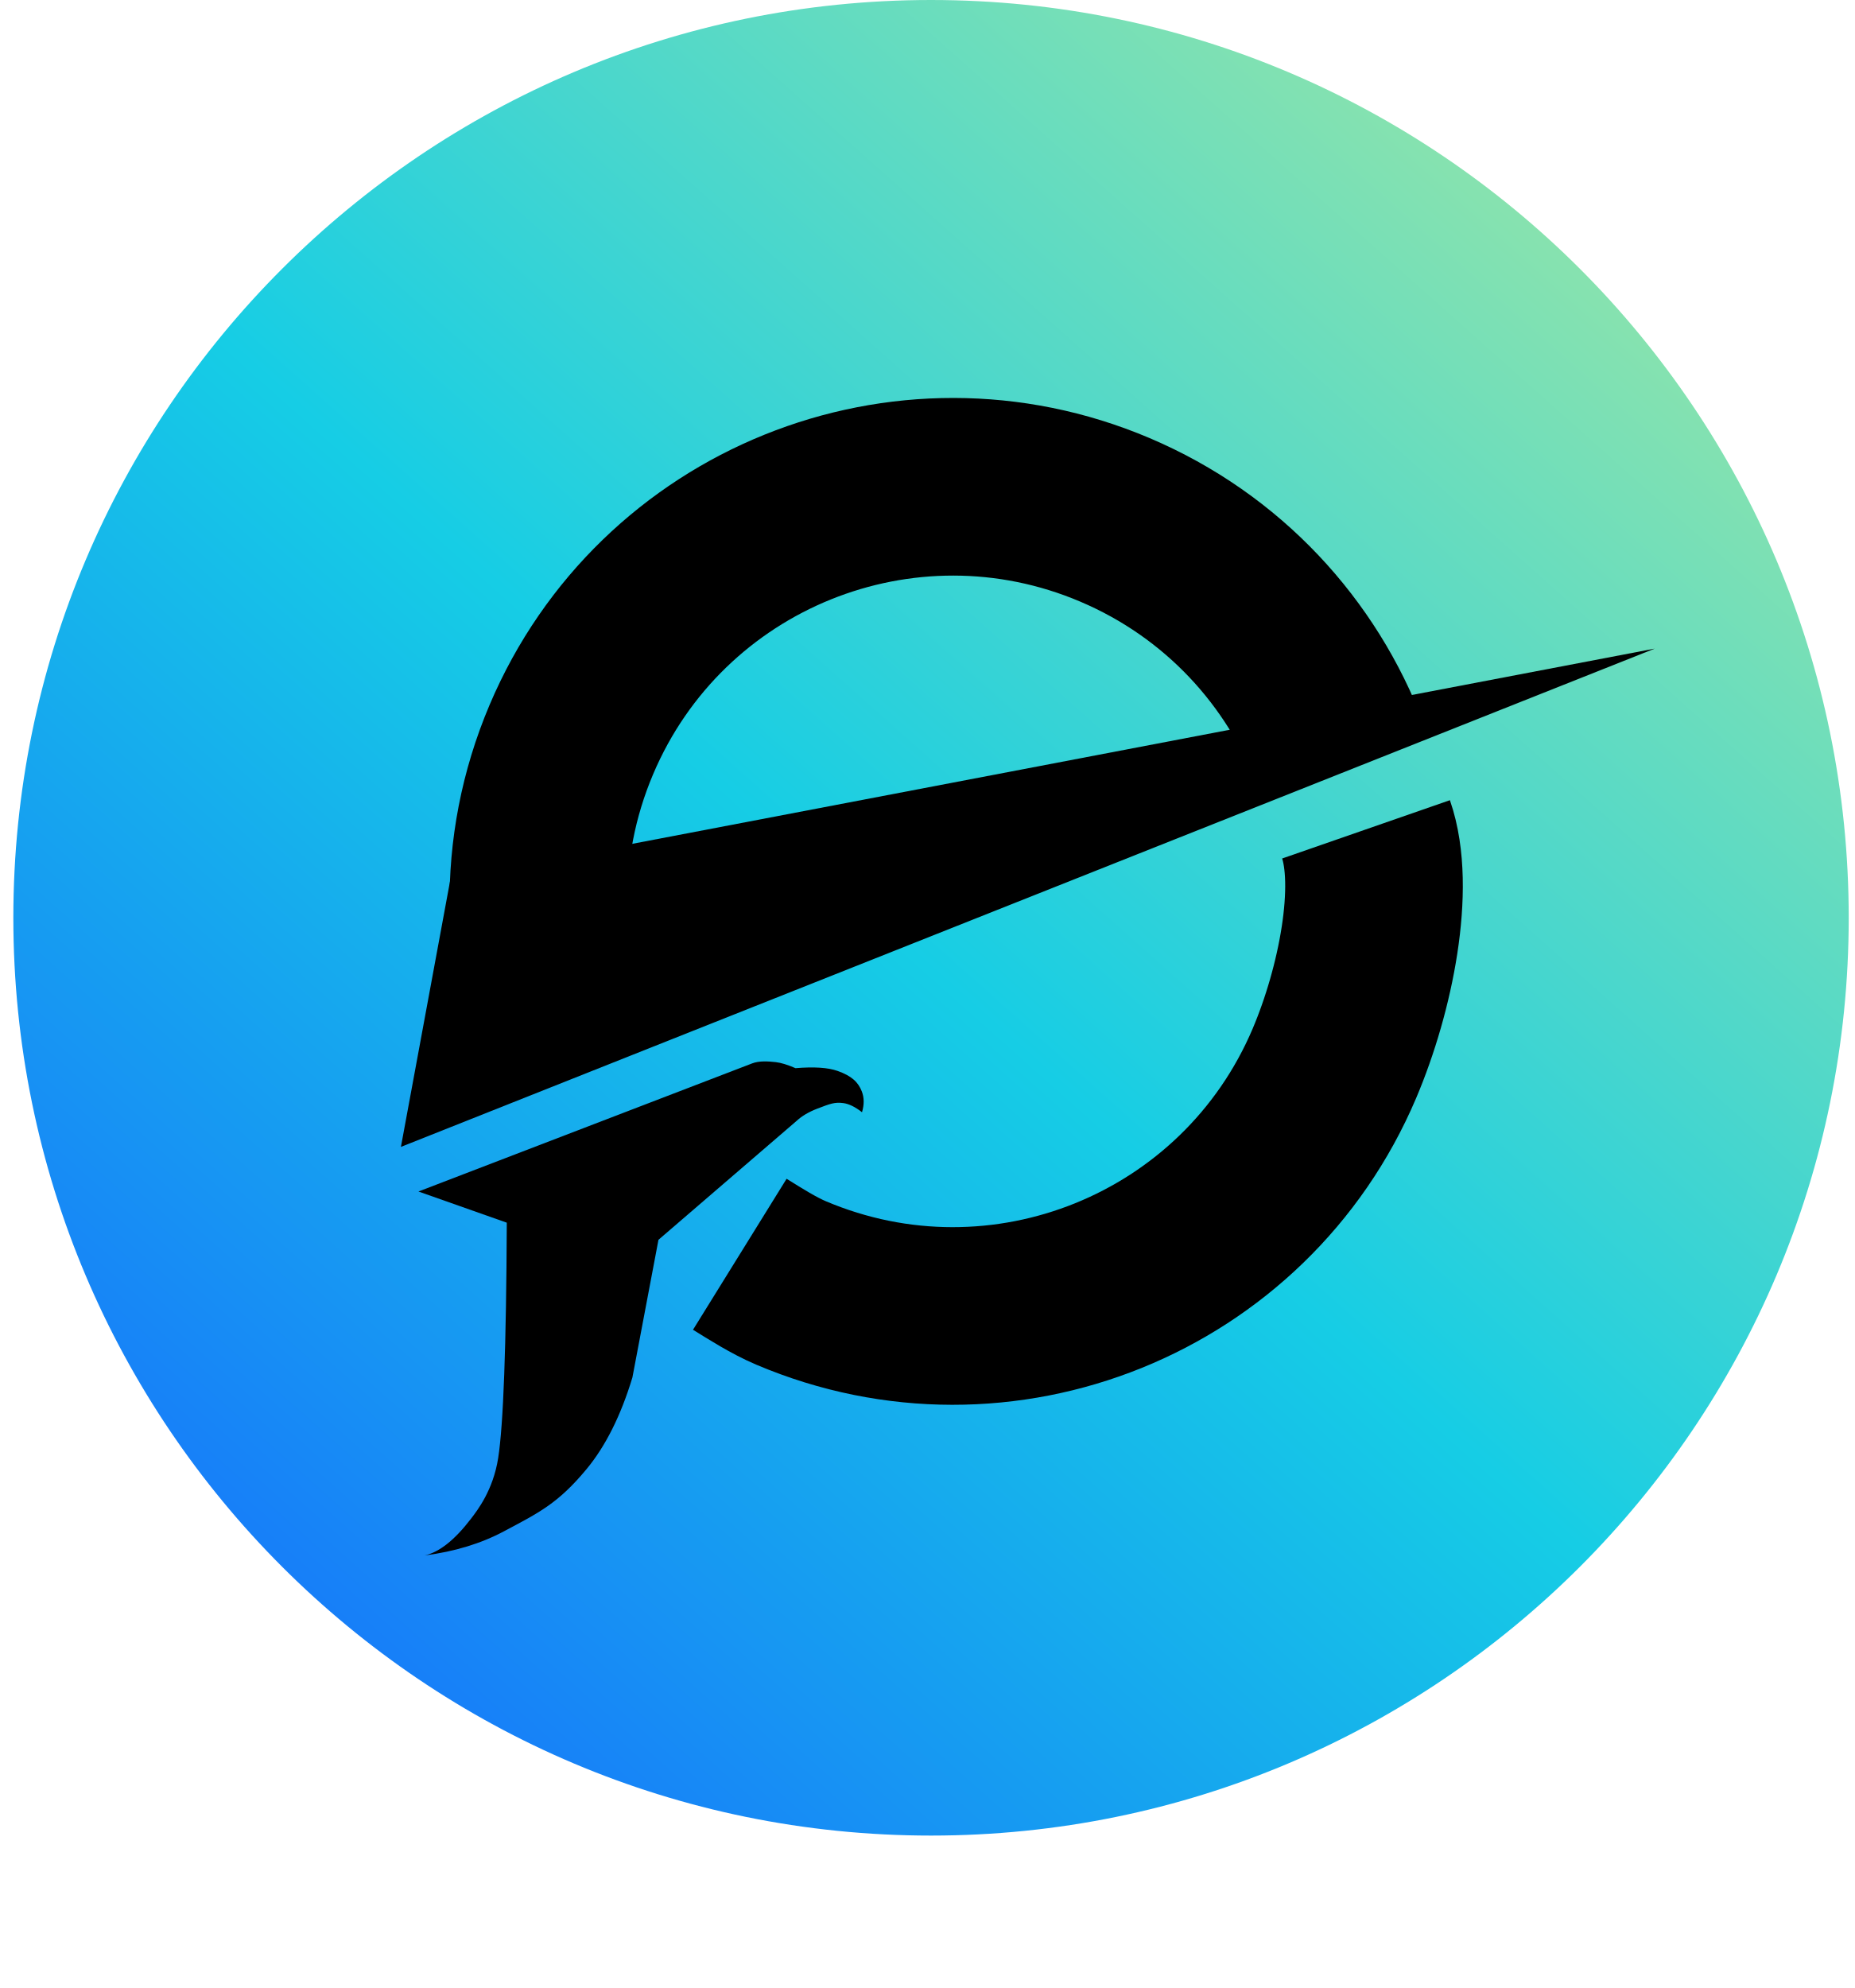
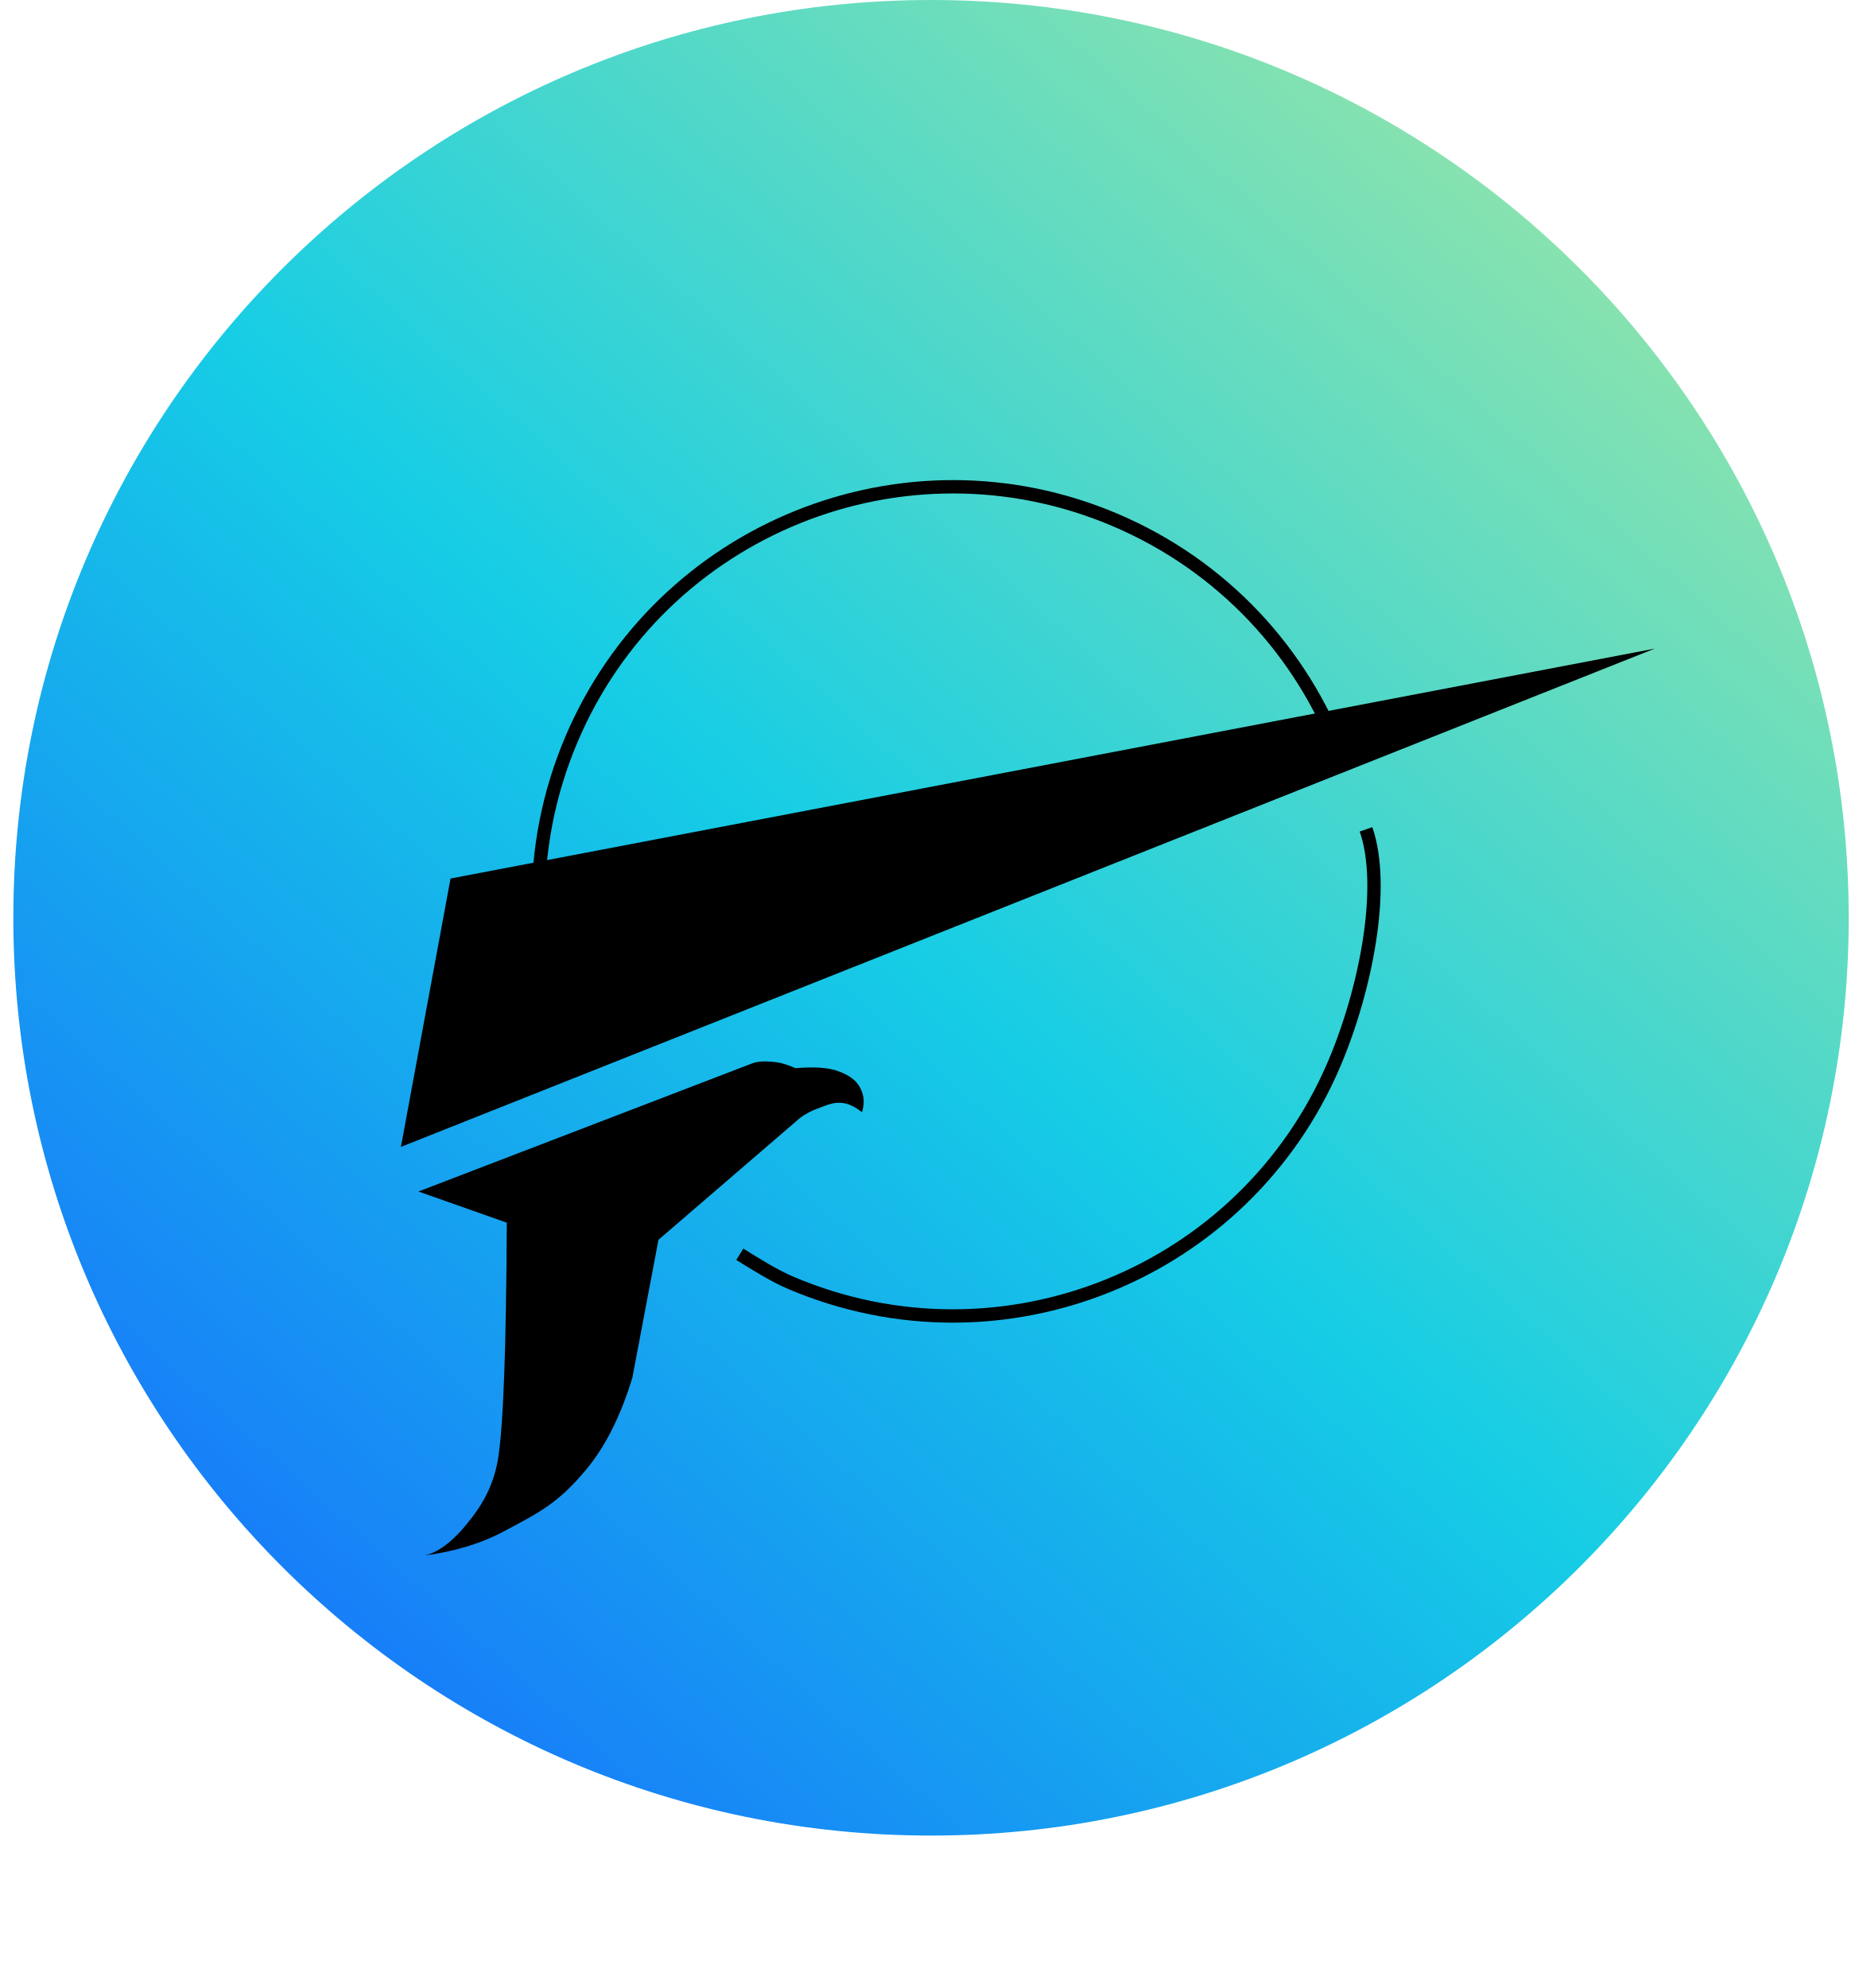
<svg xmlns="http://www.w3.org/2000/svg" width="139px" height="149px" viewBox="0 0 139 149" version="1.1">
  <defs>
    <linearGradient x1="5.404%" y1="98.113%" x2="92.773%" y2="1.42108547e-12%" id="linearGradient-1">
      <stop stop-color="#1764FF" offset="0%" />
      <stop stop-color="#16CDE5" offset="48.309%" />
      <stop stop-color="#ABE99E" offset="100%" />
    </linearGradient>
  </defs>
-   <g id="页面-2" stroke="none" stroke-width="1" fill="none" fillRule="evenodd">
+   <g id="页面-2" stroke="none" strokeWidth="1" fill="none" fillRule="evenodd">
    <g id="编组备份-10" transform="translate(1, 0)">
      <circle id="椭圆形" fill="url(#linearGradient-1)" cx="68.788" cy="68.788" r="68.788" />
      <g id="编组备份-12" transform="translate(68.38949, 77.77347) rotate(-7) translate(-68.38949, -77.77347) translate(9.889495, 17.27347)">
        <g id="编组-23" transform="translate(52.42365, 63.03459) rotate(-330) translate(-52.42365, -63.03459) translate(18.92365, 16.53459)">
-           <path d="M57.85,9.613 C52.193,3.69 44.217,-6.45883347e-12 35.38,-6.45883347e-12 C18.223,-6.45883347e-12 4.314,13.909 4.314,31.067 C4.314,40.001 8.085,48.054 14.123,53.722 M31.01,61.655 C32.386,61.868 33.98,62.133 35.38,62.133 C52.538,62.133 66.447,48.224 66.447,31.067 C66.447,25.026 64.838,17.38 61.775,13.998" id="形状备份" stroke="#000000" stroke-width="13.314" />
+           <path d="M57.85,9.613 C52.193,3.69 44.217,-6.45883347e-12 35.38,-6.45883347e-12 C18.223,-6.45883347e-12 4.314,13.909 4.314,31.067 C4.314,40.001 8.085,48.054 14.123,53.722 M31.01,61.655 C32.386,61.868 33.98,62.133 35.38,62.133 C52.538,62.133 66.447,48.224 66.447,31.067 C66.447,25.026 64.838,17.38 61.775,13.998" id="形状备份" stroke="#000000" strokeWidth="13.314" />
          <path d="M12.673,54.595 C30.168,54.595 39.1,54.595 39.471,54.595 C40.026,54.595 40.631,54.871 41.151,55.14 C41.498,55.319 41.905,55.637 42.371,56.094 C43.706,56.483 44.662,56.923 45.237,57.413 C46.1,58.147 46.387,58.768 46.387,59.511 C46.387,60.006 46.205,60.49 45.842,60.963 C45.503,60.399 45.146,60.017 44.77,59.816 C44.206,59.514 43.86,59.511 42.815,59.511 C42.118,59.511 41.52,59.613 41.02,59.816 L28.172,64.421 L22.652,73.352 C20.818,75.714 18.924,77.443 16.973,78.539 C14.046,80.184 12.443,80.307 9.531,80.668 C7.59,80.908 5.525,80.761 3.337,80.227 C4.444,80.395 5.854,79.952 7.566,78.899 C8.236,78.487 9.877,77.499 11.088,75.395 C12.346,73.212 14.655,67.797 18.017,59.149 L12.673,54.595 Z" id="路径-43" fill="#000000" transform="translate(24.86194, 67.68697) rotate(-44) translate(-24.86194, -67.68697) " />
        </g>
        <polygon id="路径-34备份-2" fill="#000000" transform="translate(65.45259, 49.91523) rotate(-330) translate(-65.45259, -49.91523) " points="31.712 85.464 103.629 14.366 27.276 65.496" />
      </g>
    </g>
  </g>
</svg>
